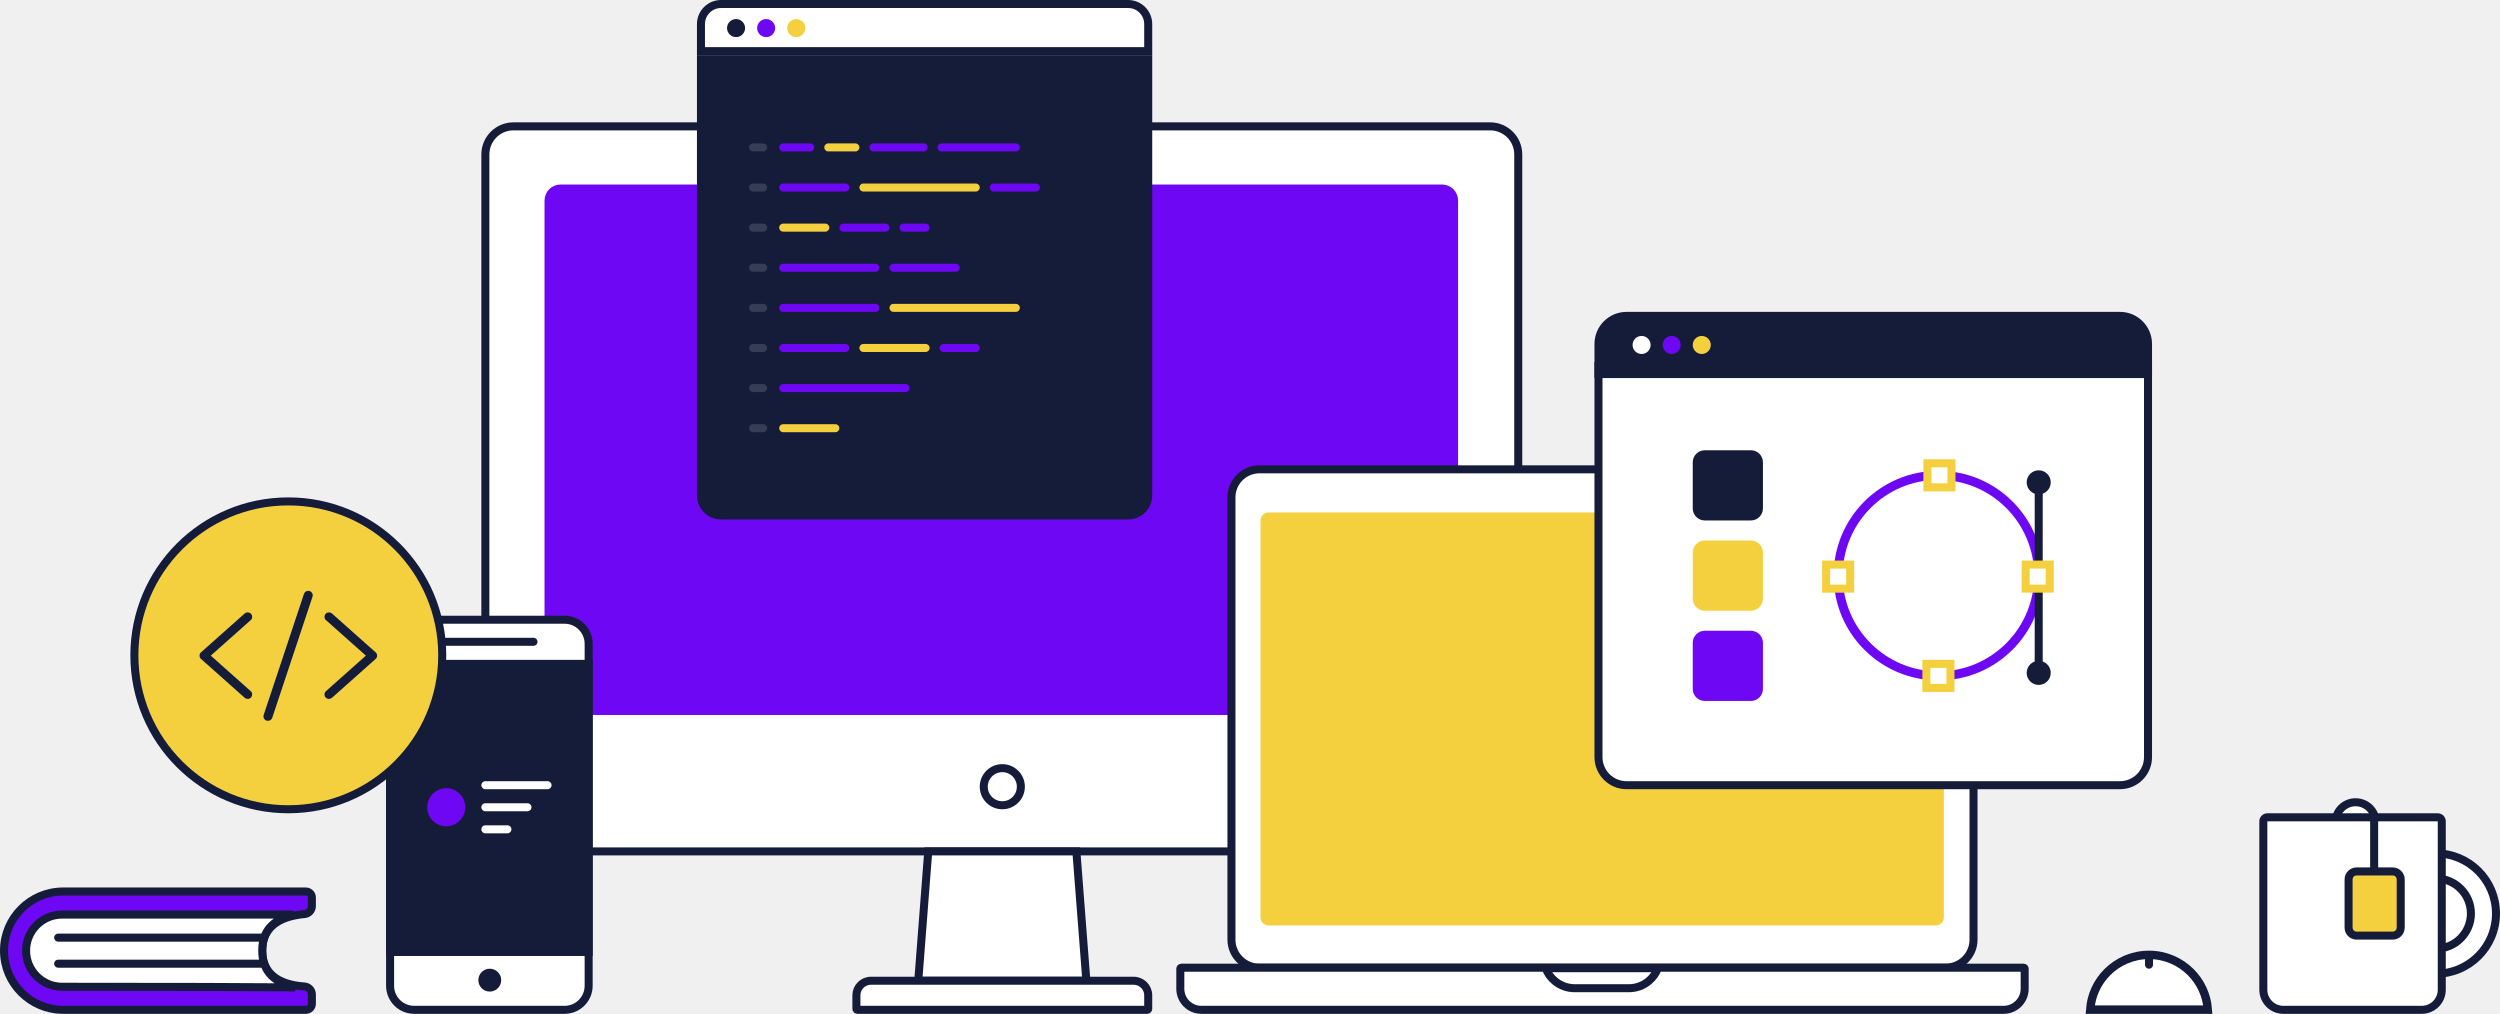
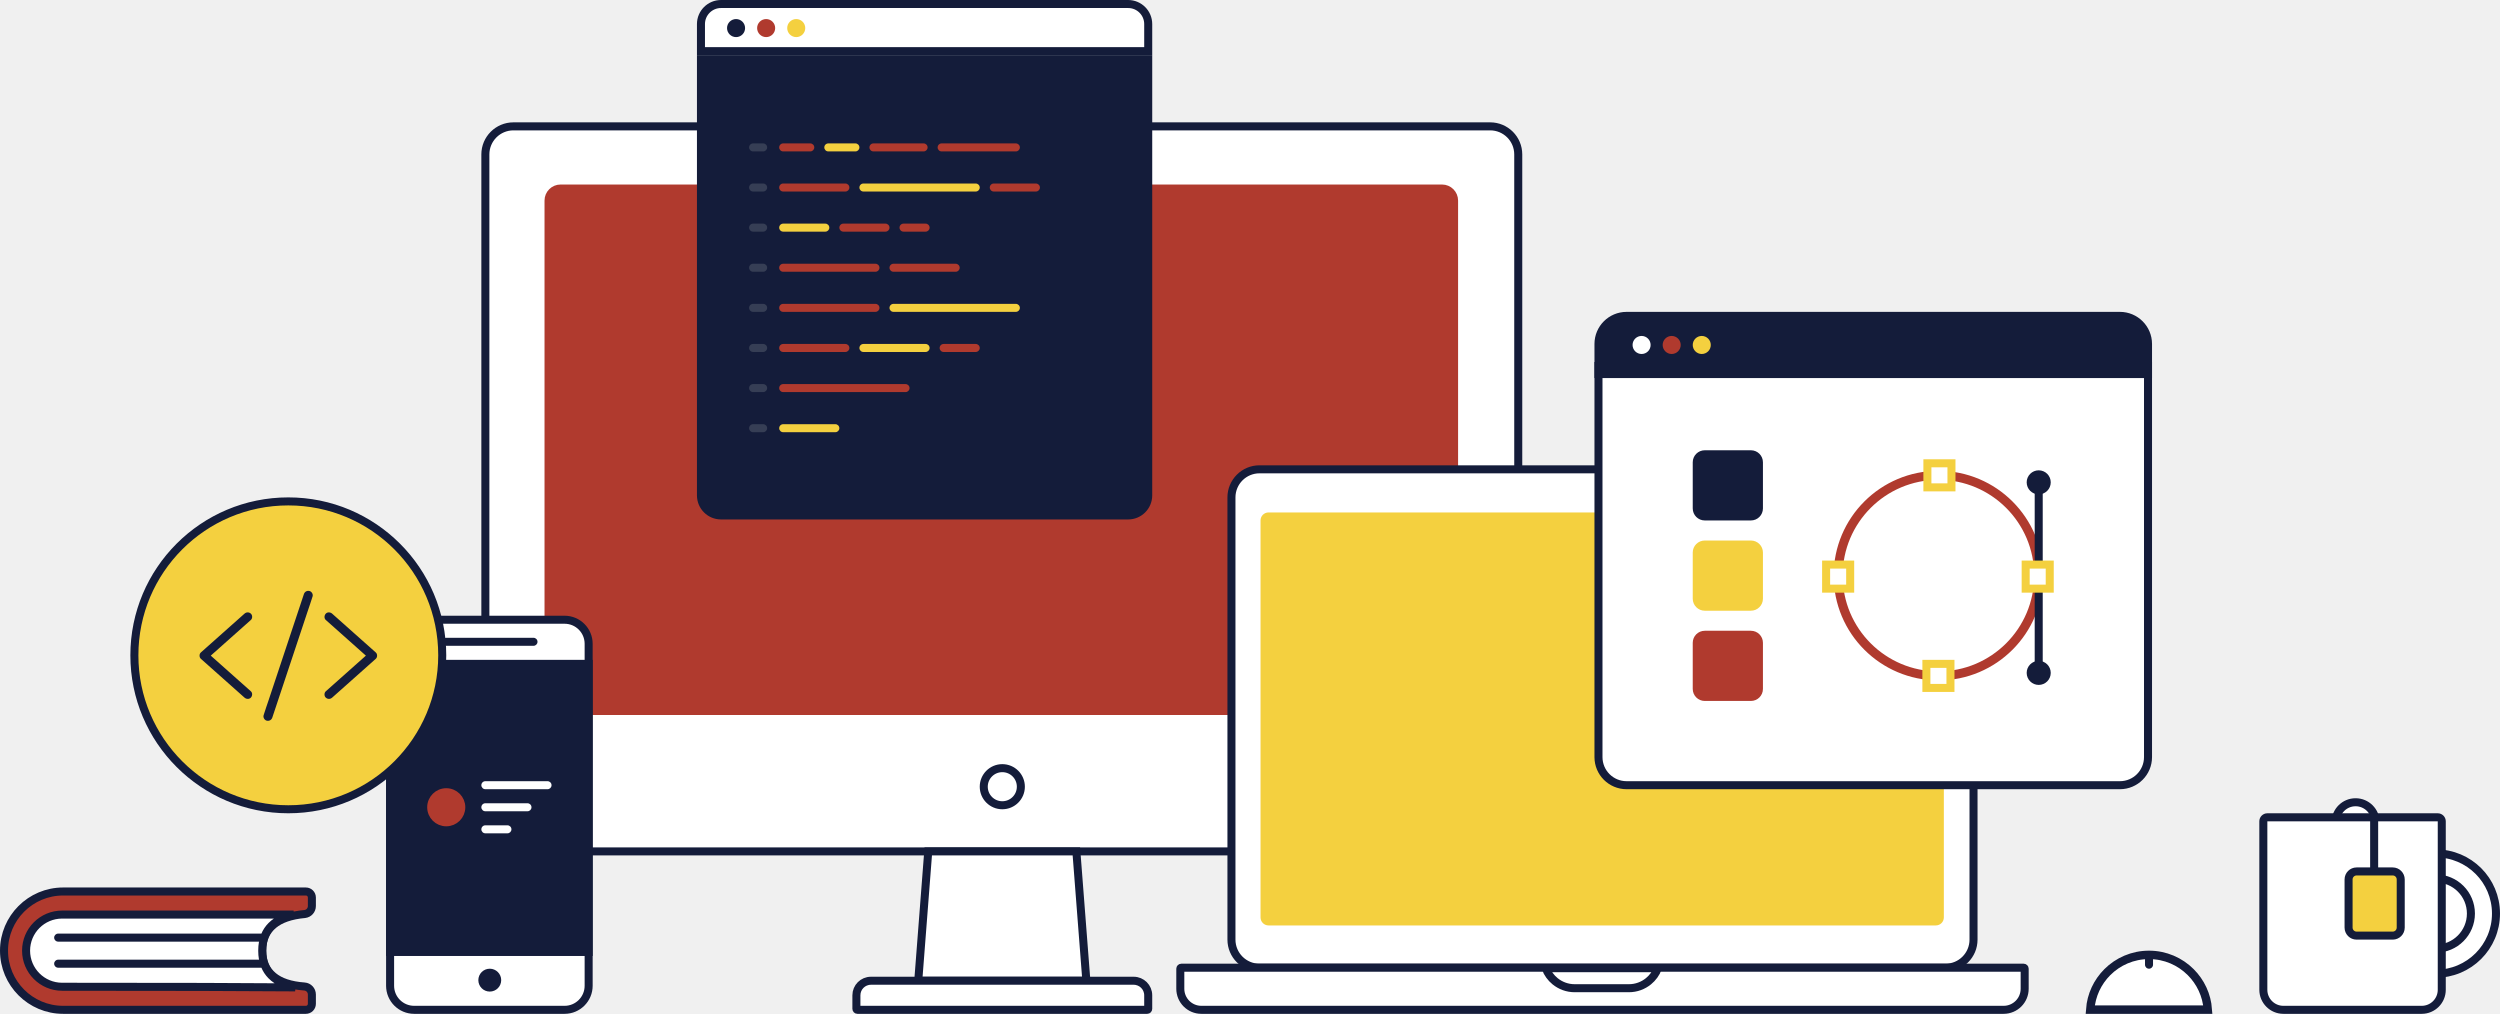
<svg xmlns="http://www.w3.org/2000/svg" width="2493px" height="1011px" viewBox="0 0 2493 1011" version="1.1">
  <g id="Assets" stroke="none" stroke-width="1" fill="none" fill-rule="evenodd">
    <g id="Group-28">
      <path d="M1485.994,126 L512.006,126 C504.271,126 497.27,129.133 492.203,134.197 C487.134,139.264 484,146.263 484,153.994 L484,821.006 C484,828.733 487.135,835.733 492.205,840.801 C497.273,845.866 504.274,849 512.006,849 L1485.994,849 C1493.729,849 1500.73,845.867 1505.797,840.803 C1510.866,835.736 1514,828.737 1514,821.006 L1514,153.994 C1514,146.267 1510.865,139.267 1505.795,134.199 C1500.727,129.134 1493.726,126 1485.994,126 Z" id="Case" stroke="#141C3A" stroke-width="8" fill="#FFFFFF" />
-       <path d="M1438.007,188 L558.993,188 C555.683,188 552.683,189.344 550.511,191.52 C548.342,193.692 547,196.692 547,200.006 L547,696.994 C547,700.308 548.342,703.309 550.511,705.481 C552.682,707.656 555.681,709 558.993,709 L1438.007,709 C1441.317,709 1444.317,707.656 1446.489,705.48 C1448.658,703.308 1450,700.308 1450,696.994 L1450,200.006 C1450,196.692 1448.658,193.691 1446.489,191.519 C1444.318,189.344 1441.319,188 1438.007,188 Z" id="Case" stroke="#6E07F3" stroke-width="8" fill="#6E07F3" />
+       <path d="M1438.007,188 L558.993,188 C555.683,188 552.683,189.344 550.511,191.52 C548.342,193.692 547,196.692 547,200.006 L547,696.994 C547,700.308 548.342,703.309 550.511,705.481 C552.682,707.656 555.681,709 558.993,709 L1438.007,709 C1441.317,709 1444.317,707.656 1446.489,705.48 C1448.658,703.308 1450,700.308 1450,696.994 L1450,200.006 C1450,196.692 1448.658,193.691 1446.489,191.519 C1444.318,189.344 1441.319,188 1438.007,188 Z" id="Case" stroke="#b03a2e" stroke-width="8" fill="#b03a2e" />
      <path d="M1073.35,849 L925.65,849 L915.679,978 L1083.321,978 L1073.35,849 Z" id="Case" stroke="#141C3A" stroke-width="8" fill="#FFFFFF" />
      <path d="M1143.998,978 L855.002,978 C854.726,978 854.476,978.111 854.295,978.292 C854.112,978.476 854,978.73 854,979.009 L854,992.5 C854,996.505 855.623,1000.129 858.248,1002.753 C860.873,1005.377 864.5,1007 868.506,1007 L1130.494,1007 C1134.499,1007 1138.126,1005.376 1140.751,1002.752 C1143.376,1000.128 1145,996.504 1145,992.5 L1145,979.009 C1145,978.729 1144.89,978.475 1144.707,978.292 C1144.526,978.11 1144.275,978 1143.998,978 Z" id="Keyboard" stroke="#141C3A" stroke-width="8" fill="#FFFFFF" transform="translate(999.5, 992.5) scale(1, -1) translate(-999.5, -992.5) " />
      <circle id="Oval-6" stroke="#141C3A" stroke-width="8" cx="999.5" cy="784.5" r="18.5" />
      <rect id="Case" stroke="#141C3A" stroke-width="8" fill="#FFFFFF" x="389" y="618" width="198" height="389" rx="24" />
      <path d="M587,662 L389,662 L389,949.3 L587,949.3 L587,662 Z" id="Case" stroke="#141C3A" stroke-width="8" fill="#141C3A" />
      <rect id="Rectangle-11" fill="#141C3A" x="441" y="636" width="95" height="8" rx="4" />
      <rect id="Rectangle-11" fill="#141C3A" x="477" y="966" width="22.8" height="22.8" rx="11.4" />
-       <circle id="Oval-6" stroke="#6E07F3" stroke-width="8" fill="#6E07F3" cx="445" cy="805" r="15" />
+       <circle id="Oval-6" stroke="#b03a2e" stroke-width="8" fill="#b03a2e" cx="445" cy="805" r="15" />
      <g id="Group-73" transform="translate(480, 779)" fill="#FFFFFF">
        <rect id="Rectangle-11" x="0" y="0" width="70" height="8" rx="4" />
        <rect id="Rectangle-11" x="0" y="22" width="50" height="8" rx="4" />
        <rect id="Rectangle-11" x="0" y="44" width="30" height="8" rx="4" />
      </g>
      <circle id="Oval-7" stroke="#141C3A" stroke-width="8" fill=" #f4d03f" cx="287.5" cy="653.5" r="153.5" />
      <path d="M1940.009,468 L1255.991,468 C1248.259,468 1241.262,471.134 1236.197,476.2 C1231.132,481.267 1228,488.267 1228,496 L1228,937 C1228,944.728 1231.134,951.729 1236.2,956.797 C1241.265,961.865 1248.262,965 1255.991,965 L1940.009,965 C1947.741,965 1954.738,961.866 1959.803,956.8 C1964.868,951.733 1968,944.733 1968,937 L1968,496 C1968,488.272 1964.866,481.271 1959.8,476.203 C1954.735,471.135 1947.738,468 1940.009,468 Z" id="Case" stroke="#141C3A" stroke-width="8" fill="#FFFFFF" />
      <path d="M2018.008,965 L1177.992,965 C1177.719,965 1177.472,965.112 1177.293,965.291 C1177.112,965.472 1177,965.723 1177,966 L1177,986 C1177,991.8 1179.351,997.049 1183.152,1000.849 C1186.953,1004.65 1192.206,1007 1198.007,1007 L1997.993,1007 C2003.794,1007 2009.046,1004.649 2012.848,1000.849 C2016.649,997.049 2019,991.799 2019,986 L2019,966 C2019,965.723 2018.887,965.473 2018.705,965.291 C2018.527,965.113 2018.281,965 2018.008,965 Z" id="Keyboard" stroke="#141C3A" stroke-width="8" fill="#FFFFFF" />
      <path d="M1653.29,965.449 L1541.307,965.449 C1543.256,970.584 1546.53,975.065 1550.71,978.477 C1556.048,982.836 1562.866,985.448 1570.294,985.448 L1624.304,985.448 C1631.73,985.448 1638.548,982.835 1643.886,978.476 C1648.066,975.064 1651.34,970.583 1653.29,965.449 Z" id="Notch" stroke="#141C3A" stroke-width="8" fill="#FFFFFF" />
      <rect id="Screen" fill=" #f4d03f" x="1257" y="511" width="681.407" height="411.85" rx="8" />
      <g id="Group-69" transform="translate(695, 0)">
        <circle id="Oval-3" fill="#293347" cx="282" cy="197" r="5" />
        <path d="M450,59 L4,59 L4,494.001 C4,499.527 6.238,504.525 9.858,508.143 C13.479,511.763 18.482,514 24.009,514 L429.991,514 C435.517,514 440.52,511.762 444.14,508.142 C447.761,504.524 450,499.524 450,494.001 L450,59 Z" id="Case" stroke="#141C3A" stroke-width="8" fill="#141C3A" />
        <path d="M429.991,4 L24.009,4 C18.483,4 13.481,6.239 9.86,9.859 C6.239,13.479 4,18.48 4,24.004 L4,51 L450,51 L450,24.004 C450,18.481 447.76,13.48 444.139,9.86 C440.518,6.24 435.516,4 429.991,4 Z" id="Case" stroke="#141C3A" stroke-width="8" fill="#FFFFFF" />
        <circle id="Oval-5" fill="#141C3A" cx="39" cy="28" r="9" />
-         <circle id="Oval-5" fill="#6E07F3" cx="69" cy="28" r="9" />
+         <circle id="Oval-5" fill="#b03a2e" cx="69" cy="28" r="9" />
        <circle id="Oval-5" fill=" #f4d03f" cx="99" cy="28" r="9" />
        <g id="Group-72" transform="translate(52, 143)">
          <rect id="Rectangle-11" fill="#535B6B" opacity="0.54" x="0" y="200" width="18" height="8" rx="4" />
          <rect id="Rectangle-11" fill="#535B6B" opacity="0.54" x="0" y="0" width="18" height="8" rx="4" />
-           <path d="M34,0 L61,0 C63.209,-4.05812251e-16 65,1.791 65,4 C65,6.209 63.209,8 61,8 L34,8 C31.791,8 30,6.209 30,4 C30,1.791 31.791,4.05812251e-16 34,0 Z" id="Rectangle-11" fill="#6E07F3" />
+           <path d="M34,0 L61,0 C63.209,-4.05812251e-16 65,1.791 65,4 C65,6.209 63.209,8 61,8 L34,8 C31.791,8 30,6.209 30,4 C30,1.791 31.791,4.05812251e-16 34,0 Z" id="Rectangle-11" fill="#b03a2e" />
          <path d="M79,0 L106,0 C108.209,-4.05812251e-16 110,1.791 110,4 C110,6.209 108.209,8 106,8 L79,8 C76.791,8 75,6.209 75,4 C75,1.791 76.791,4.05812251e-16 79,0 Z" id="Rectangle-11" fill=" #f4d03f" />
-           <path d="M124,0 L174,0 C176.209,-4.05812251e-16 178,1.791 178,4 C178,6.209 176.209,8 174,8 L124,8 C121.791,8 120,6.209 120,4 C120,1.791 121.791,4.05812251e-16 124,0 Z" id="Rectangle-11" fill="#6E07F3" />
-           <path d="M192,0 L266,0 C268.209,-4.05812251e-16 270,1.791 270,4 C270,6.209 268.209,8 266,8 L192,8 C189.791,8 188,6.209 188,4 C188,1.791 189.791,4.05812251e-16 192,0 Z" id="Rectangle-11" fill="#6E07F3" />
+           <path d="M124,0 L174,0 C176.209,-4.05812251e-16 178,1.791 178,4 C178,6.209 176.209,8 174,8 L124,8 C121.791,8 120,6.209 120,4 C120,1.791 121.791,4.05812251e-16 124,0 Z" id="Rectangle-11" fill="#b03a2e" />
+           <path d="M192,0 L266,0 C268.209,-4.05812251e-16 270,1.791 270,4 C270,6.209 268.209,8 266,8 L192,8 C189.791,8 188,6.209 188,4 C188,1.791 189.791,4.05812251e-16 192,0 Z" id="Rectangle-11" fill="#b03a2e" />
          <rect id="Rectangle-11" fill="#535B6B" opacity="0.54" x="0" y="40" width="18" height="8" rx="4" />
          <rect id="Rectangle-11" fill="#535B6B" opacity="0.54" x="0" y="80" width="18" height="8" rx="4" />
          <rect id="Rectangle-11" fill="#535B6B" opacity="0.54" x="0" y="120" width="18" height="8" rx="4" />
          <rect id="Rectangle-11" fill="#535B6B" opacity="0.54" x="0" y="160" width="18" height="8" rx="4" />
          <rect id="Rectangle-11" fill="#535B6B" opacity="0.54" x="0" y="240" width="18" height="8" rx="4" />
          <rect id="Rectangle-11" fill="#535B6B" opacity="0.54" x="0" y="280" width="18" height="8" rx="4" />
-           <rect id="Rectangle-11" fill="#6E07F3" x="30" y="40" width="70" height="8" rx="4" />
+           <rect id="Rectangle-11" fill="#b03a2e" x="30" y="40" width="70" height="8" rx="4" />
          <rect id="Rectangle-11" fill=" #f4d03f" x="110" y="40" width="120" height="8" rx="4" />
-           <rect id="Rectangle-11" fill="#6E07F3" x="240" y="40" width="50" height="8" rx="4" />
+           <rect id="Rectangle-11" fill="#b03a2e" x="240" y="40" width="50" height="8" rx="4" />
          <rect id="Rectangle-11" fill=" #f4d03f" x="30" y="80" width="50" height="8" rx="4" />
-           <rect id="Rectangle-11" fill="#6E07F3" x="90" y="80" width="50" height="8" rx="4" />
-           <rect id="Rectangle-11" fill="#6E07F3" x="150" y="80" width="30" height="8" rx="4" />
-           <rect id="Rectangle-11" fill="#6E07F3" x="30" y="120" width="100" height="8" rx="4" />
-           <rect id="Rectangle-11" fill="#6E07F3" x="140" y="120" width="70" height="8" rx="4" />
-           <rect id="Rectangle-11" fill="#6E07F3" x="30" y="160" width="100" height="8" rx="4" />
+           <rect id="Rectangle-11" fill="#b03a2e" x="90" y="80" width="50" height="8" rx="4" />
+           <rect id="Rectangle-11" fill="#b03a2e" x="150" y="80" width="30" height="8" rx="4" />
+           <rect id="Rectangle-11" fill="#b03a2e" x="30" y="120" width="100" height="8" rx="4" />
+           <rect id="Rectangle-11" fill="#b03a2e" x="140" y="120" width="70" height="8" rx="4" />
+           <rect id="Rectangle-11" fill="#b03a2e" x="30" y="160" width="100" height="8" rx="4" />
          <rect id="Rectangle-11" fill=" #f4d03f" x="140" y="160" width="130" height="8" rx="4" />
-           <rect id="Rectangle-11" fill="#6E07F3" x="30" y="200" width="70" height="8" rx="4" />
+           <rect id="Rectangle-11" fill="#b03a2e" x="30" y="200" width="70" height="8" rx="4" />
          <rect id="Rectangle-11" fill=" #f4d03f" x="110" y="200" width="70" height="8" rx="4" />
-           <rect id="Rectangle-11" fill="#6E07F3" x="190" y="200" width="40" height="8" rx="4" />
-           <rect id="Rectangle-11" fill="#6E07F3" x="30" y="240" width="130" height="8" rx="4" />
+           <rect id="Rectangle-11" fill="#b03a2e" x="190" y="200" width="40" height="8" rx="4" />
+           <rect id="Rectangle-11" fill="#b03a2e" x="30" y="240" width="130" height="8" rx="4" />
          <rect id="Rectangle-11" fill=" #f4d03f" x="30" y="280" width="60" height="8" rx="4" />
        </g>
      </g>
      <g id="Group-68" transform="translate(1598, 319)">
        <path d="M544,46 L-4,46 L-4,435.996 C-4,443.731 -0.865,450.732 4.203,455.799 C9.272,460.866 16.274,464 24.01,464 L515.99,464 C523.729,464 530.73,460.866 535.797,455.8 C540.866,450.733 544,443.731 544,435.996 L544,46 Z" id="Case" stroke="#141C3A" stroke-width="8" fill="#FFFFFF" />
        <path d="M515.99,-4 L24.01,-4 C16.272,-4 9.271,-0.868 4.204,4.196 C-0.866,9.262 -4,16.262 -4,23.993 L-4,54 L544,54 L544,23.993 C544,16.263 540.865,9.264 535.795,4.198 C530.727,-0.867 523.725,-4 515.99,-4 Z" id="Case" stroke="#141C3A" stroke-width="8" fill="#141C3A" />
        <circle id="Oval-5" fill="#FFFFFF" cx="39" cy="25" r="9" />
-         <circle id="Oval-5" fill="#6E07F3" cx="69" cy="25" r="9" />
+         <circle id="Oval-5" fill="#b03a2e" cx="69" cy="25" r="9" />
        <circle id="Oval-5" fill=" #f4d03f" cx="99" cy="25" r="9" />
        <g id="Group-61" transform="translate(219, 139)">
-           <circle id="Oval-6" stroke="#6E07F3" stroke-width="9" cx="116" cy="116" r="100" />
+           <circle id="Oval-6" stroke="#b03a2e" stroke-width="9" cx="116" cy="116" r="100" />
          <path d="M129,4 L105,4 L105,28 L129,28 L129,4 Z" id="Rectangle-12" stroke=" #f4d03f" stroke-width="8" fill="#FFFFFE" />
          <path d="M128,204 L104,204 L104,228 L128,228 L128,204 Z" id="Rectangle-12" stroke=" #f4d03f" stroke-width="8" fill="#FFFFFE" />
          <path d="M28,105 L4,105 L4,129 L28,129 L28,105 Z" id="Rectangle-12" stroke=" #f4d03f" stroke-width="8" fill="#FFFFFE" />
          <line x1="216" y1="26" x2="216" y2="101" id="Line" stroke="#141C3A" stroke-width="8" stroke-linecap="square" />
          <line x1="216" y1="131" x2="216" y2="206" id="Line" stroke="#141C3A" stroke-width="8" stroke-linecap="square" />
          <circle id="Oval-5" fill="#141C3A" cx="216" cy="23" r="12" />
          <circle id="Oval-5" fill="#141C3A" cx="216" cy="213" r="12" />
          <path d="M227,105 L203,105 L203,129 L227,129 L227,105 Z" id="Rectangle-12" stroke=" #f4d03f" stroke-width="8" fill="#FFFFFE" />
        </g>
        <g id="Group-60" transform="translate(90, 130)">
          <rect id="Rectangle-15" fill="#141C3A" x="0" y="0" width="70" height="70" rx="12" />
          <rect id="Rectangle-15" fill=" #f4d03f" x="0" y="90" width="70" height="70" rx="12" />
-           <rect id="Rectangle-15" fill="#6E07F3" x="0" y="180" width="70" height="70" rx="12" />
+           <rect id="Rectangle-15" fill="#b03a2e" x="0" y="180" width="70" height="70" rx="12" />
        </g>
      </g>
      <g id="Group-65" transform="translate(2253, 800)" stroke="#141C3A" stroke-width="8">
        <g id="Group-64" transform="translate(116, 51)" fill="#FFFFFF">
          <circle id="Oval-8" cx="60" cy="60" r="60" />
          <circle id="Oval-8" cx="60" cy="60" r="35" />
        </g>
        <circle id="Oval-8" fill="#FFFFFE" cx="96" cy="20" r="20" />
        <path d="M177.93,15 L8,15 C6.895,15 5.895,15.448 5.172,16.172 C4.448,16.895 4,17.895 4,19 L4,187 C4,192.523 6.239,197.523 9.858,201.142 C13.477,204.761 18.477,207 24,207 L161.93,207 C167.452,207 172.452,204.761 176.072,201.142 C179.691,197.523 181.93,192.523 181.93,187 L181.93,19 C181.93,17.895 181.482,16.895 180.758,16.172 C180.034,15.448 179.034,15 177.93,15 Z" id="Rectangle-16" fill="#FFFFFF" />
        <path d="M133,69 L97,69 C94.791,69 92.791,69.895 91.343,71.343 C89.895,72.791 89,74.791 89,77 L89,125 C89,127.209 89.895,129.209 91.343,130.657 C92.791,132.105 94.791,133 97,133 L133,133 C135.209,133 137.209,132.105 138.657,130.657 C140.105,129.209 141,127.209 141,125 L141,77 C141,74.791 140.105,72.791 138.657,71.343 C137.209,69.895 135.209,69 133,69 Z" id="Rectangle-16" fill=" #f4d03f" />
        <line x1="114.5" y1="16.5" x2="114.5" y2="62" id="Line-2" stroke-linecap="square" />
      </g>
      <g id="Group-78" transform="translate(2080, 948)">
        <path d="M63,4.2 C46.763,4.2 32.063,10.781 21.422,21.422 C11.707,31.137 5.376,44.237 4.348,58.8 L121.652,58.8 C120.624,44.237 114.293,31.137 104.578,21.422 C93.937,10.781 79.237,4.2 63,4.2 Z" id="Oval-8" stroke="#141C3A" stroke-width="8.4" fill="#FFFFFF" />
        <rect id="Rectangle-11" fill="#141C3A" x="59" y="5" width="8" height="13" rx="4" />
      </g>
      <g id="Group-27" transform="translate(0, 885)">
-         <path d="M305,4 L63,4 C46.708,4 31.958,10.604 21.281,21.281 C10.604,31.958 4,46.708 4,63 C4,79.293 10.604,94.043 21.281,104.72 C31.958,115.397 46.708,122.001 63,122.001 L305,122.001 C306.657,122.001 308.157,121.329 309.243,120.244 C310.328,119.158 311,117.658 311,116.001 L311,106.715 C311,104.616 310.189,102.695 308.854,101.262 C307.519,99.829 305.661,98.884 303.568,98.735 C289.725,97.75 279.435,94.236 272.536,88.526 C265.266,82.509 261.498,74.046 261.498,63 C261.498,51.94 265.274,43.393 272.628,37.232 C279.577,31.409 289.951,27.712 303.949,26.453 C305.952,26.214 307.711,25.247 308.971,23.833 C310.237,22.414 311,20.544 311,18.509 L311,10 C311,8.343 310.328,6.843 309.243,5.757 C308.157,4.672 306.657,4 305,4 Z" id="Rectangle-17" stroke="#141C3A" stroke-width="8" fill="#6E07F3" />
+         <path d="M305,4 L63,4 C46.708,4 31.958,10.604 21.281,21.281 C10.604,31.958 4,46.708 4,63 C4,79.293 10.604,94.043 21.281,104.72 C31.958,115.397 46.708,122.001 63,122.001 L305,122.001 C306.657,122.001 308.157,121.329 309.243,120.244 C310.328,119.158 311,117.658 311,116.001 L311,106.715 C311,104.616 310.189,102.695 308.854,101.262 C307.519,99.829 305.661,98.884 303.568,98.735 C289.725,97.75 279.435,94.236 272.536,88.526 C265.266,82.509 261.498,74.046 261.498,63 C261.498,51.94 265.274,43.393 272.628,37.232 C279.577,31.409 289.951,27.712 303.949,26.453 C305.952,26.214 307.711,25.247 308.971,23.833 C310.237,22.414 311,20.544 311,18.509 L311,10 C311,8.343 310.328,6.843 309.243,5.757 C308.157,4.672 306.657,4 305,4 Z" id="Rectangle-17" stroke="#141C3A" stroke-width="8" fill="#b03a2e" />
        <path d="M292.786,27 L62,27 C52.059,27 43.059,31.029 36.544,37.544 C30.029,44.059 26,53.059 26,63 C26,72.941 30.029,81.941 36.544,88.456 C43.059,94.971 52.059,99 62,99 C170.896,99 248.328,99.208 294.297,99.623 L294.297,99.623 C286.25,97.45 277.023,94.37 270.47,87.641 C265.207,82.235 261.498,74.538 261.498,63 C261.498,51.353 265.277,43.627 270.619,38.24 C276.75,32.057 285.176,29.042 292.786,27 Z" id="Rectangle-19" stroke="#141C3A" stroke-width="8" fill="#FFFFFF" />
        <path d="M57.925,72 L260.075,72 C262.243,72 264,73.791 264,76 C264,78.209 262.243,80 260.075,80 L57.925,80 C55.757,80 54,78.209 54,76 C54,73.791 55.757,72 57.925,72 Z" id="Rectangle-18" fill="#141C3A" />
        <path d="M57.925,46 L260.075,46 C262.243,46 264,47.791 264,50 C264,52.209 262.243,54 260.075,54 L57.925,54 C55.757,54 54,52.209 54,50 C54,47.791 55.757,46 57.925,46 Z" id="Rectangle-18" fill="#141C3A" />
      </g>
      <g id="Group-94" transform="translate(199, 589)" fill="#141C3A" fill-rule="nonzero">
        <path d="M51.154,100.357 C46.247,95.994 41.339,91.631 36.432,87.268 C28.611,80.323 20.812,73.355 12.992,66.41 C11.199,64.829 9.406,63.227 7.636,61.646 C7.636,63.739 7.636,65.853 7.636,67.946 C12.543,63.583 17.451,59.22 22.359,54.857 C30.179,47.912 37.978,40.944 45.799,33.999 C47.591,32.418 49.384,30.816 51.154,29.235 C52.902,27.677 52.88,24.494 51.154,22.936 C49.294,21.222 46.695,21.266 44.813,22.936 C39.905,27.299 34.997,31.662 30.09,36.025 C22.269,42.97 14.471,49.937 6.65,56.882 C4.857,58.463 3.064,60.066 1.294,61.646 C-0.431,63.182 -0.431,66.41 1.294,67.946 C6.202,72.309 11.109,76.672 16.017,81.035 C23.838,87.98 31.636,94.948 39.457,101.893 C41.249,103.473 43.042,105.076 44.813,106.656 C46.56,108.215 49.451,108.504 51.154,106.656 C52.723,104.965 53.014,102.026 51.154,100.357 L51.154,100.357 Z" id="Shape" />
        <path d="M125.886,29.246 C130.793,33.609 135.701,37.972 140.609,42.335 C148.429,49.28 156.228,56.248 164.048,63.193 C165.841,64.773 167.634,66.376 169.404,67.956 C169.404,65.864 169.404,63.749 169.404,61.657 C164.497,66.02 159.589,70.383 154.682,74.746 C146.861,81.691 139.062,88.658 131.242,95.604 C129.449,97.184 127.656,98.787 125.886,100.367 C124.138,101.926 124.16,105.109 125.886,106.667 C127.746,108.381 130.345,108.337 132.228,106.667 C137.135,102.304 142.043,97.941 146.95,93.578 C154.771,86.633 162.569,79.665 170.39,72.72 C172.183,71.14 173.976,69.537 175.746,67.956 C177.472,66.42 177.472,63.193 175.746,61.657 C170.838,57.294 165.931,52.931 161.023,48.568 C153.203,41.623 145.404,34.655 137.583,27.71 C135.791,26.129 133.998,24.527 132.228,22.946 C130.48,21.388 127.589,21.099 125.886,22.946 C124.317,24.638 124.026,27.576 125.886,29.246 L125.886,29.246 Z" id="Shape" />
        <path d="M72.538,126.572 C73.883,122.565 75.205,118.558 76.549,114.529 C79.754,104.89 82.958,95.274 86.163,85.635 C90.017,74.015 93.872,62.418 97.748,50.798 C101.087,40.759 104.426,30.719 107.765,20.68 C109.356,15.805 111.149,10.952 112.628,6.01 C112.65,5.943 112.673,5.877 112.695,5.81 C113.435,3.606 111.844,0.846 109.558,0.334 C107.093,-0.223 104.83,1.068 104.045,3.45 C102.701,7.457 101.379,11.464 100.034,15.493 C96.83,25.132 93.625,34.748 90.421,44.387 C86.566,56.007 82.712,67.604 78.835,79.224 C75.496,89.264 72.157,99.303 68.818,109.342 C67.227,114.195 65.434,119.048 63.955,123.99 C63.933,124.057 63.911,124.123 63.888,124.19 C63.149,126.394 64.74,129.154 67.025,129.666 C69.49,130.223 71.754,128.932 72.538,126.572 L72.538,126.572 Z" id="Shape" />
      </g>
    </g>
  </g>
</svg>
